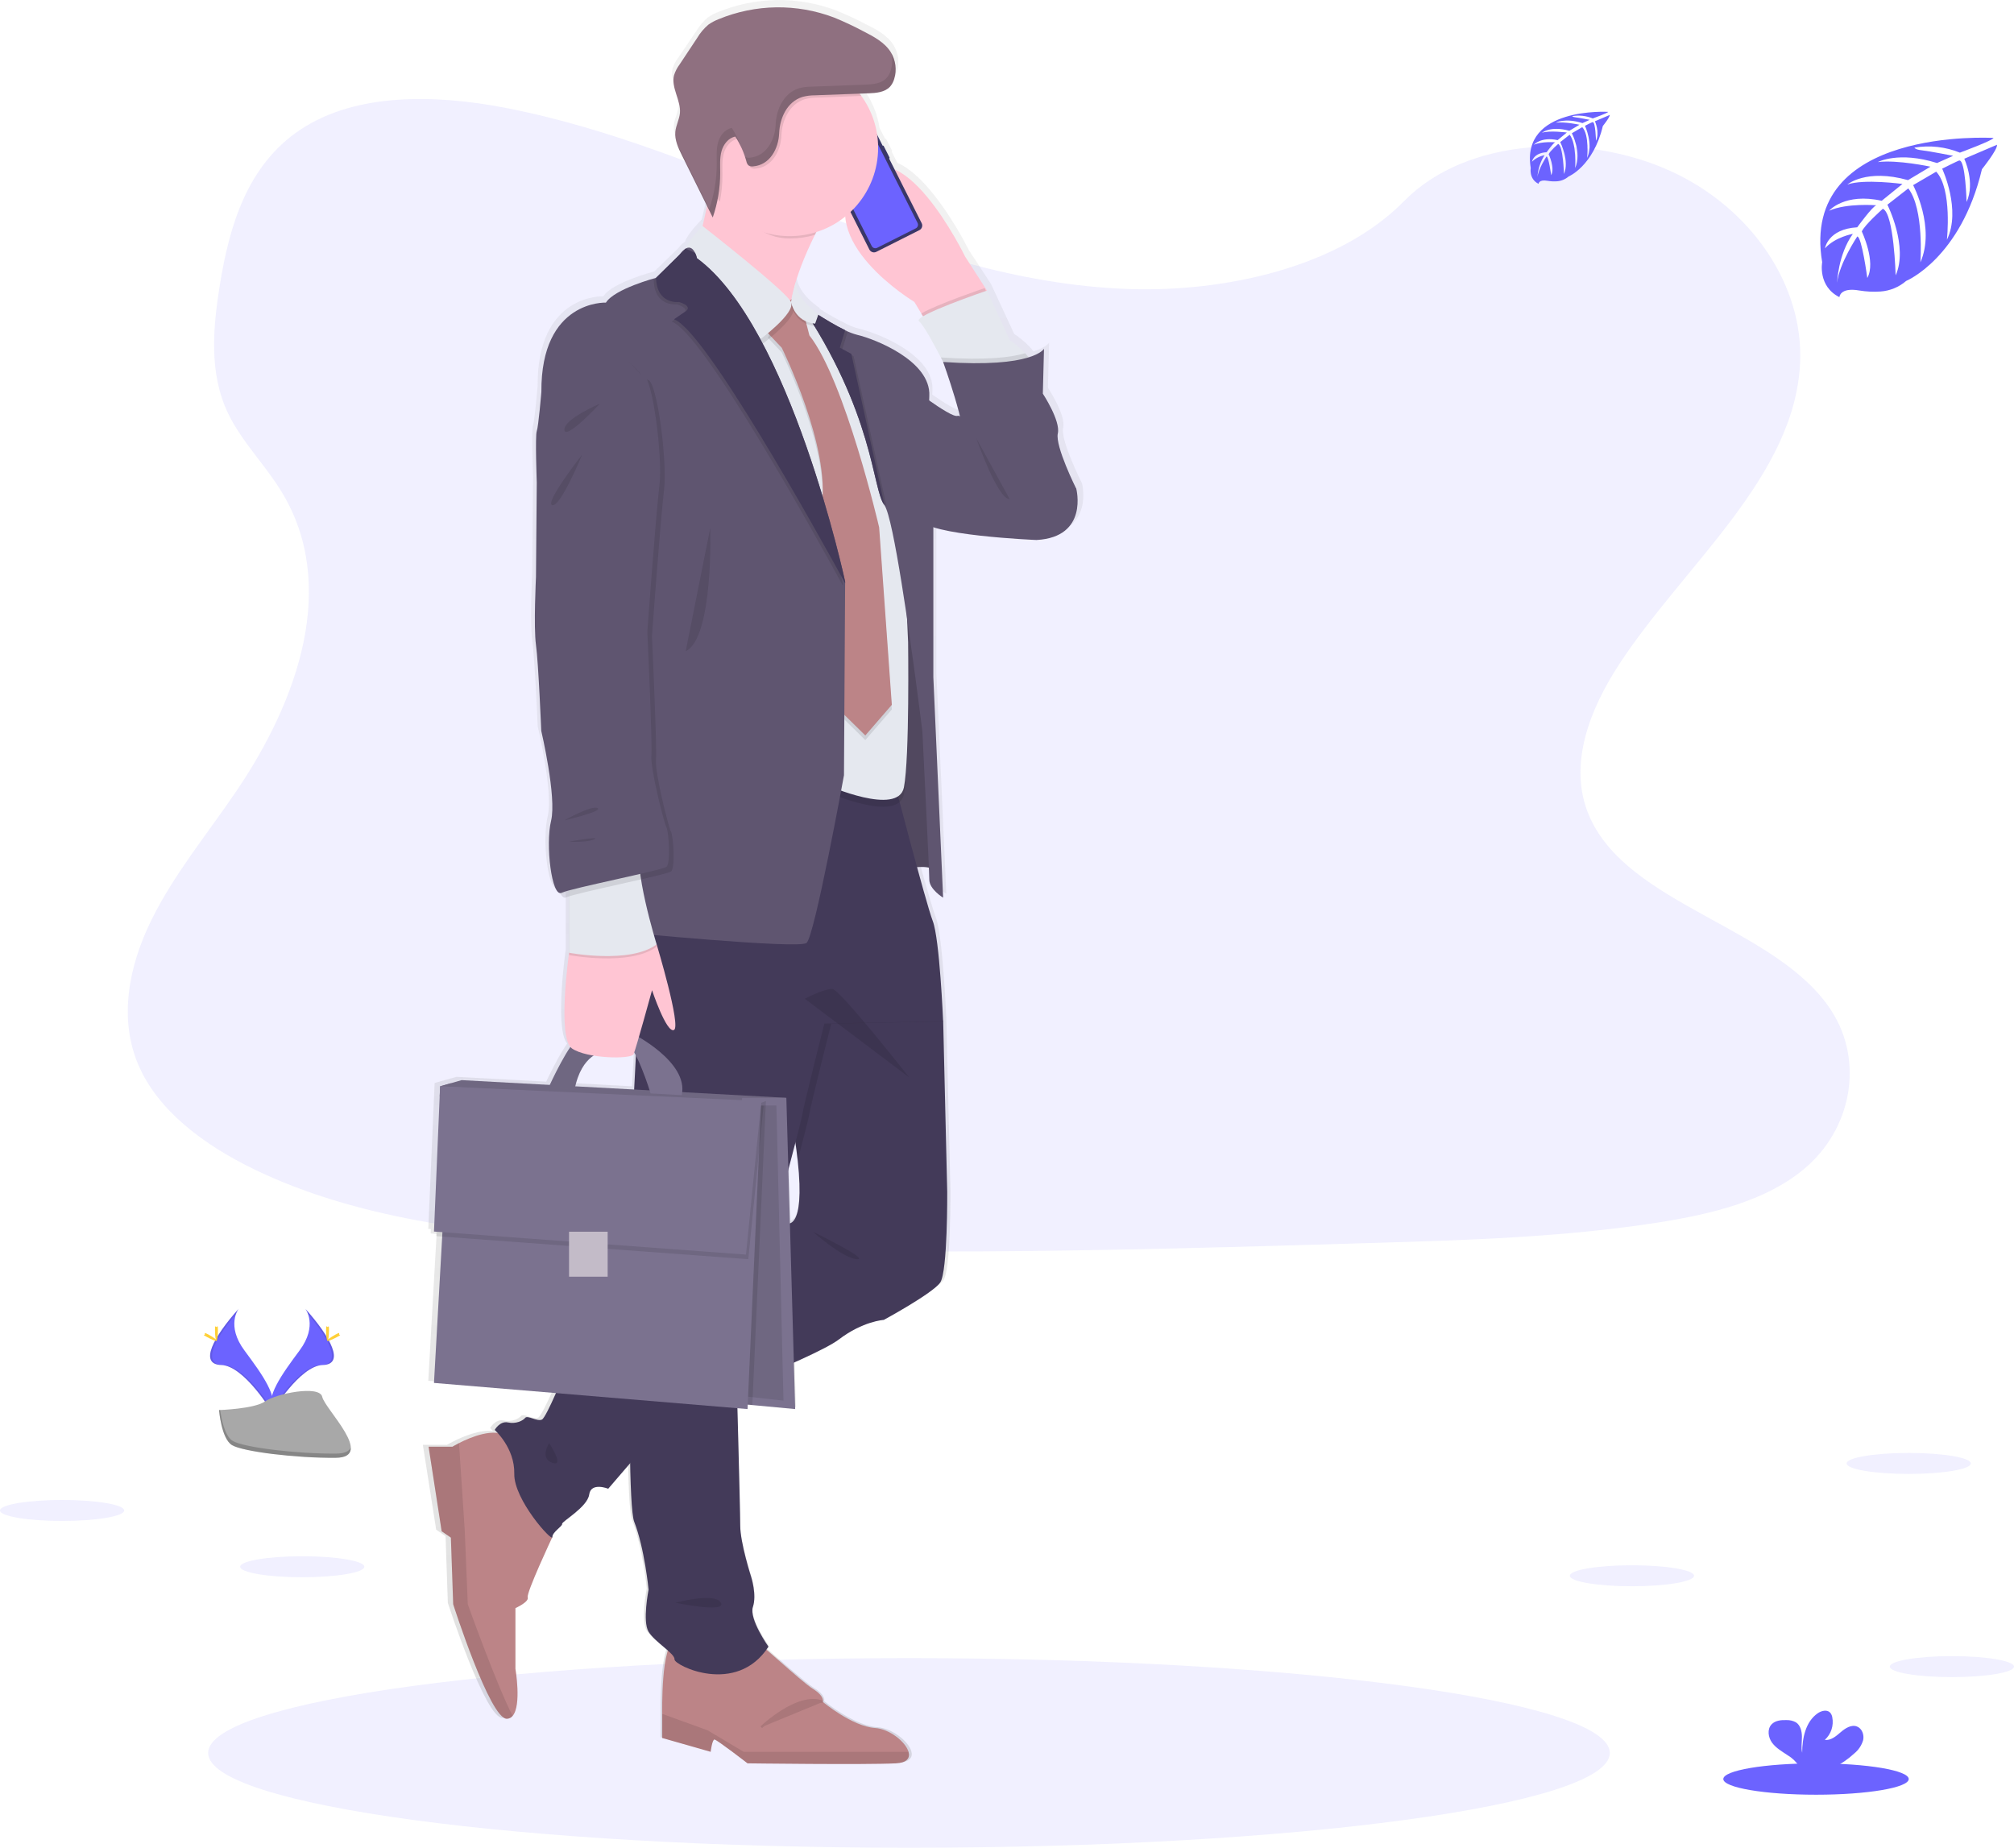
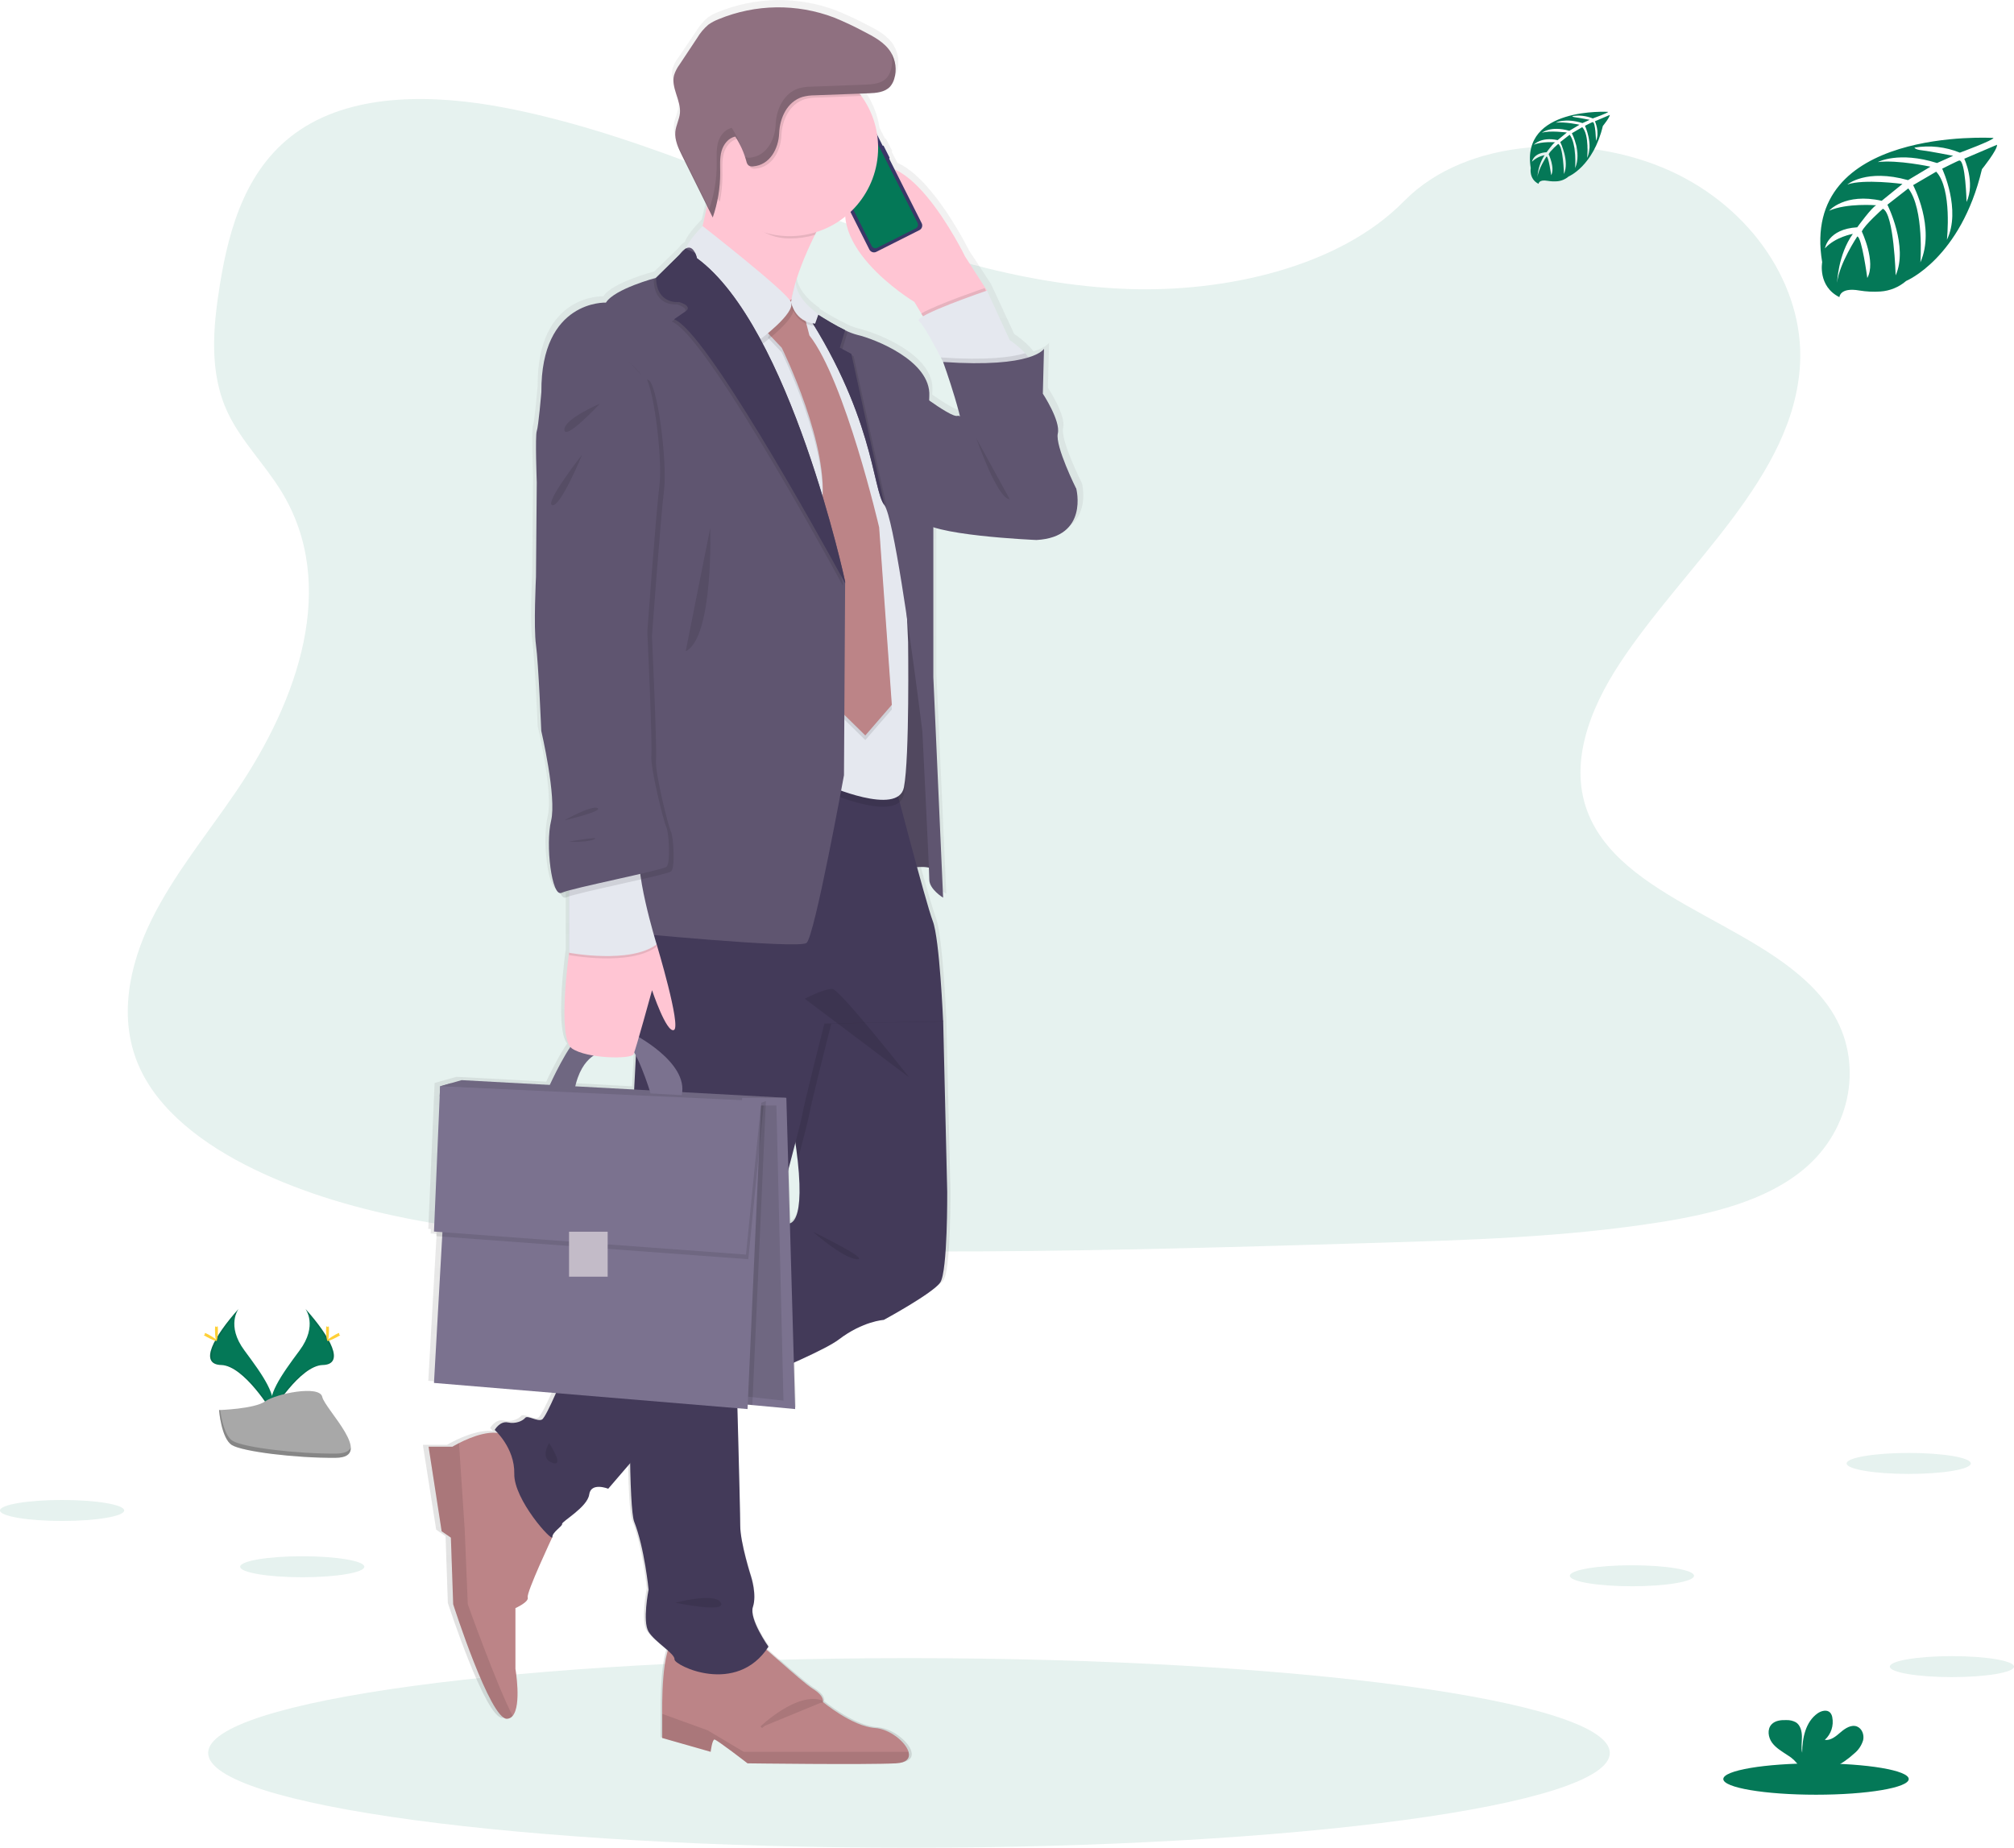
<svg xmlns="http://www.w3.org/2000/svg" id="6968ac48-3a8f-41ea-a7fd-90e9ec00ee17" data-name="Layer 1" width="873.53" height="801.44" viewBox="0 0 873.53 801.44">
  <defs>
    <linearGradient id="70ce31e8-5126-44c6-9ded-adf44b0dced1" x1="489.88" y1="814.11" x2="489.88" y2="49.28" gradientUnits="userSpaceOnUse">
      <stop offset="0" stop-color="gray" stop-opacity="0.25" />
      <stop offset="0.54" stop-color="gray" stop-opacity="0.12" />
      <stop offset="1" stop-color="gray" stop-opacity="0.1" />
    </linearGradient>
  </defs>
-   <path d="M652.59,174.63c-47.88-1.66-93.48-17.11-137-34S428.89,105,382.16,96c-30.06-5.76-64.43-6.58-88.65,9.53-23.3,15.51-30.84,42.28-34.88,67.12-3,18.69-4.84,38.36,3.51,55.85,5.79,12.15,16.08,22.36,23.19,34,24.76,40.48,7.26,90.4-19.57,129.93-12.58,18.54-27.18,36.23-36.89,56s-14.21,42.35-5.71,62.49c8.42,20,28.49,34.94,50.23,45.49,44.16,21.41,96.19,27.54,146.93,31,112.32,7.68,225.23,4.36,337.85,1,41.67-1.24,83.53-2.49,124.53-8.93,22.77-3.58,46.28-9.26,62.81-23,21-17.41,26.18-46.88,12.12-68.71-23.59-36.61-88.79-45.71-105.28-85-9.07-21.63.25-45.72,13.43-65.77,28.29-43,75.7-80.78,78.2-130,1.72-33.77-21.08-67.6-56.32-83.59-36.94-16.75-88.17-14.64-115.42,13.09C744.18,165.12,694.86,176.1,652.59,174.63Z" transform="translate(-163.24 -49.28)" fill="#6c63ff" opacity="0.1" />
-   <ellipse cx="394.25" cy="760.32" rx="303.97" ry="41.12" fill="#6c63ff" opacity="0.1" />
+   <path d="M652.59,174.63c-47.88-1.66-93.48-17.11-137-34S428.89,105,382.16,96c-30.06-5.76-64.43-6.58-88.65,9.53-23.3,15.51-30.84,42.28-34.88,67.12-3,18.69-4.84,38.36,3.51,55.85,5.79,12.15,16.08,22.36,23.19,34,24.76,40.48,7.26,90.4-19.57,129.93-12.58,18.54-27.18,36.23-36.89,56s-14.21,42.35-5.71,62.49c8.42,20,28.49,34.94,50.23,45.49,44.16,21.41,96.19,27.54,146.93,31,112.32,7.68,225.23,4.36,337.85,1,41.67-1.24,83.53-2.49,124.53-8.93,22.77-3.58,46.28-9.26,62.81-23,21-17.41,26.18-46.88,12.12-68.71-23.59-36.61-88.79-45.71-105.28-85-9.07-21.63.25-45.72,13.43-65.77,28.29-43,75.7-80.78,78.2-130,1.72-33.77-21.08-67.6-56.32-83.59-36.94-16.75-88.17-14.64-115.42,13.09C744.18,165.12,694.86,176.1,652.59,174.63Z" transform="translate(-163.24 -49.28)" fill="#047857" opacity="0.1" />
+   <ellipse cx="394.25" cy="760.32" rx="303.97" ry="41.12" fill="#047857" opacity="0.1" />
  <path d="M632.51,258.88s-9.41-18.57-8.14-24.09-6.62-17.31-6.62-17.31l.51-19.56s-1.09,2-6.77,3.75c-.48-.63-1-1.25-1.54-1.84a40.32,40.32,0,0,0-6.82-5.69l-10-21.58-9.67-14.81s-15.25-31-31-37.84l-2.48-4.85a.38.38,0,0,0,.15-.49l-2.52-4.93a.39.39,0,0,0-.49-.18l-2.41-4.72a37.91,37.91,0,0,0-7-16.89c-.25-.35-.52-.67-.78-1l3.92-.14c3.44-.13,7.28-.43,9.59-3a8.77,8.77,0,0,0,1.79-3.3,14,14,0,0,0,.58-2.93c0-.15,0-.3,0-.44q0-.51,0-1c0-.27,0-.53,0-.8s0-.43,0-.64-.11-.69-.17-1c0-.13,0-.26-.08-.39a11.66,11.66,0,0,0-.31-1.16,1.55,1.55,0,0,1-.07-.23c-.14-.4-.29-.8-.46-1.19a1.11,1.11,0,0,1-.07-.16c-.18-.39-.38-.77-.59-1.14l-.06-.12v0a4,4,0,0,0-.25-.45c-2.71-4.26-7.47-6.75-12-9a138.69,138.69,0,0,0-13-6,70,70,0,0,0-51,.72,20.19,20.19,0,0,0-4.54,2.42,23.46,23.46,0,0,0-4.95,5.82l-7.75,11.45A16.18,16.18,0,0,0,455,78.79c-1.45,5.44,3.1,10.89,2.59,16.5-.26,2.79-1.76,5.35-2.05,8.14-.37,3.6,1.3,7.07,2.93,10.32l11.09,22c-.59,2.89-1.24,5.85-1.95,8.71h0c-5.11,5.28-6.83,8.16-7.3,9.72l-.15.08h0a9,9,0,0,0-2.56,2.5L447.06,167s-18.32,4.76-22.13,10.79c0,0-28.75-1.26-28.5,38.89,0,0-1.27,15.06-2,17.07s0,22.33,0,22.33l-.34,41.16s-1.1,21.83,0,29.61,2.37,37.39,2.37,37.39,6.87,28.86,4.33,39.15c-2.44,9.85,0,31.39,4,31.48.76,1.57,1.63,2.34,2.58,1.9a11,11,0,0,1,1.27-.46V460.9s-4.95,34.45.6,41c-3.68,5.24-8,14.18-9.1,16.53l-38.9-2.09-4.95,1.39h0L351.75,519,349,582.27l1.1.08-.08,1.93,2.6.19L349,648.19l53.85,4.43c-2.37,5.31-5.12,11-6.19,11.55-2,1-6.36-2-7.38-.76s-4.07,2.76-7.63,2-5.85,3.26-5.85,3.26.52.46,1.3,1.31c-5.78-.7-13.09,2.4-17.06,4.4-1.78.9-2.89,1.57-2.89,1.57H346.65l5.77,36.81,4.07,2.78,1,29s16.28,50.19,23.74,49.86a3.37,3.37,0,0,0,2.51-1.26c4-4.62,1.23-20.49,1.23-20.49V746.23s6.1-2.68,5.42-4.69,9.84-24,10.78-26a.17.17,0,0,0,.08-.16c0-2.26,4.58-4.77,4.32-5.77s11.2-7.28,12-12.8,8.39-2.51,8.39-2.51l9.66-11.1c.29,13.53.84,23,1.79,25.4,4.58,11.55,6.36,29.62,6.36,29.62s-2.8,13.8,0,18.32c1.72,2.76,5.72,5.72,8.5,8.17-2.89,8.76-2.48,27.38-2.48,27.38v10.7l21.37,6s.67-5.35,1.69-5.35,14.59,10.37,14.59,10.37,52.24.67,65.46,0c5-.25,6.36-2.4,5.59-5-1.27-4.33-8.4-9.94-14.74-10.37-10.18-.67-23.07-11.37-23.07-11.37s1-2.35-4.41-5.69c-3.74-2.3-14.09-11.61-20.49-17.06.3-.41.61-.82.9-1.26,0,0-8.65-12-6.86-17.32s-.77-13-.77-13-4.83-14.81-4.83-22.34c0-4.77-.72-31.9-1.24-51.14l4.46.37.09-1.92,2,.18,18.91,1.74-.58-20.21c9.11-4,16.69-7.71,19.83-10.08,10.68-8,19.84-8.53,19.84-8.53s21.62-11.54,24.93-16.31,3-39.4,3-39.4l-1.78-74.22v-.06s-1.52-35.88-4.58-43.66c-1.12-2.88-3.89-12.48-6.92-23.44a18.11,18.11,0,0,1,5.22.22c.11,2.68.18,4.52.18,5.15,0,4.26,6.1,7.88,6.1,7.88l-4.32-96V275.66c13.32,4.24,45.53,5.56,45.53,5.56C638.1,280,632.51,258.88,632.51,258.88ZM506.87,176.4l-.07,0a66.59,66.59,0,0,1,1.85-7.45ZM419.45,505.67c7.89,1.3,17,.92,17.69-.61.07-.15.16-.42.28-.77.25.44.49.89.74,1.35l-.77,14.48v.33l-26-1.4C413.21,511.3,416.65,507.52,419.45,505.67Zm86.67,73.06-.67-23.45c1.16-4.32,2.2-8.24,3.09-11.6.4,2.79.74,5.36,1,7.73C512,573.66,508.37,578,506.12,578.73Zm74-351.58c-1.49.57-7.16-3-12.54-6.7,0-.68.05-1.35.08-2,.76-15.31-24.17-24.84-31.8-26.6a27.41,27.41,0,0,1-5.36-2,125,125,0,0,1-11.84-6.69l.1-.29s-9.84-6.23-10.05-14a132.92,132.92,0,0,1,8.46-20.53c.19-.39.4-.8.6-1.19a39.25,39.25,0,0,0,12.8-6.78c1.53,20,30.47,37.21,30.47,37.21l3.09,5,.73,1.18c-1.56.92-2.31,1.66-1.78,2.09,2.2,1.76,7.52,11.72,9.72,15.93a.06.06,0,0,0,0,0c.6,1.14,1,1.85,1,1.85s4.73,12.87,7.44,23.64A2,2,0,0,0,580.1,227.15Z" transform="translate(-163.24 -49.28)" fill="url(#70ce31e8-5126-44c6-9ded-adf44b0dced1)" />
  <path d="M591.3,175.28l-.34.45-1.16,1.55L567.55,193l-4.72-7.76-3-5S515.48,153.64,534.55,128s47.25,32.5,47.25,32.5Z" transform="translate(-163.24 -49.28)" fill="#ffc5d3" />
  <rect x="547.05" y="112.1" width="0.76" height="6.26" rx="0.38" ry="0.38" transform="translate(-156.55 209.3) rotate(-26.73)" fill="#3a3768" />
  <rect x="521.39" y="119.37" width="0.43" height="2.06" rx="0.21" ry="0.21" transform="translate(-161.64 198.23) rotate(-26.73)" fill="#3a3768" />
  <rect x="523.41" y="122.65" width="0.48" height="3.59" rx="0.24" ry="0.24" transform="translate(-163.24 199.58) rotate(-26.73)" fill="#3a3768" />
  <rect x="525.6" y="126.97" width="0.46" height="3.62" rx="0.23" ry="0.23" transform="translate(-164.96 201.03) rotate(-26.73)" fill="#3a3768" />
  <rect x="528.35" y="104.91" width="25.4" height="51.62" rx="2.24" ry="2.24" transform="translate(-164.21 208.08) rotate(-26.73)" fill="#3a3768" />
-   <path d="M536.4,105.67a.9.9,0,0,0-.4,1.22l.08.17a.91.91,0,0,1-.4,1.23l-9.62,4.84a.9.9,0,0,1-1.22-.4l-.09-.17a.91.91,0,0,0-1.22-.41l-1.87.95a1.72,1.72,0,0,0-.77,2.33L541.33,156a1.75,1.75,0,0,0,2.34.77l16.78-8.45a1.75,1.75,0,0,0,.77-2.34l-20.45-40.59a1.74,1.74,0,0,0-2.34-.77Z" transform="translate(-163.24 -49.28)" fill="#6c63ff" />
+   <path d="M536.4,105.67a.9.9,0,0,0-.4,1.22l.08.17a.91.91,0,0,1-.4,1.23l-9.62,4.84a.9.9,0,0,1-1.22-.4l-.09-.17a.91.91,0,0,0-1.22-.41l-1.87.95a1.72,1.72,0,0,0-.77,2.33L541.33,156a1.75,1.75,0,0,0,2.34.77l16.78-8.45a1.75,1.75,0,0,0,.77-2.34l-20.45-40.59a1.74,1.74,0,0,0-2.34-.77Z" transform="translate(-163.24 -49.28)" fill="#047857" />
  <rect x="527.92" y="109.31" width="3.55" height="0.72" rx="0.36" ry="0.36" transform="translate(-155.95 200.72) rotate(-26.73)" fill="#e6e8ec" />
  <circle cx="368.88" cy="59.17" r="0.41" fill="#e6e8ec" />
  <path d="M550.8,261.28,544.55,429s21-7,24.25-1.75-3.5-84-3.5-84Z" transform="translate(-163.24 -49.28)" fill="#5f5570" />
  <path d="M550.8,261.28,544.55,429s21-7,24.25-1.75-3.5-84-3.5-84Z" transform="translate(-163.24 -49.28)" opacity="0.15" />
  <path d="M551.8,814.11c-13,.67-64.33,0-64.33,0s-13.34-10.33-14.34-10.33-1.66,5.33-1.66,5.33l-21-6V792.45s-.67-30.35,5.66-31.67,34.34,0,34.34,0c1-.33,20,17.67,25.33,21s4.33,5.67,4.33,5.67,12.67,10.66,22.67,11.33c6.23.42,13.24,6,14.49,10.33C558.05,811.72,556.7,813.86,551.8,814.11Z" transform="translate(-163.24 -49.28)" fill="#bc8487" />
  <path d="M551.8,814.11c-13,.67-64.33,0-64.33,0s-13.34-10.33-14.34-10.33-1.66,5.33-1.66,5.33l-21-6V792.66l19.66,7.12,15.67,9.33h71.49C558.05,811.72,556.7,813.86,551.8,814.11Z" transform="translate(-163.24 -49.28)" opacity="0.1" />
  <path d="M493.43,798.45s16-15.33,26.7-11" transform="translate(-163.24 -49.28)" stroke="#000" stroke-miterlimit="10" opacity="0.1" />
  <path d="M392.13,742.11c.67,2-5.33,4.67-5.33,4.67v26.33s2.72,15.81-1.21,20.42a3.29,3.29,0,0,1-2.46,1.25c-7.33.33-23.33-49.67-23.33-49.67l-1-28.89-4-2.77-5.67-36.67h10.34s1.09-.67,2.84-1.57c5-2.55,15.47-7,21.16-2.76L402.8,716S391.47,740.11,392.13,742.11Z" transform="translate(-163.24 -49.28)" fill="#bc8487" />
  <path d="M385.59,793.53a3.29,3.29,0,0,1-2.46,1.25c-7.33.33-23.33-49.67-23.33-49.67l-1-28.89-4-2.77-5.67-36.67h10.34s1.09-.67,2.84-1.57l2.49,37.57,1.33,32.33S378.69,780.31,385.59,793.53Z" transform="translate(-163.24 -49.28)" opacity="0.1" />
  <path d="M571.05,605.53c-3.25,4.75-24.5,16.25-24.5,16.25s-9,.5-19.5,8.5c-5.43,4.14-24.3,12.35-41.25,19.32-15.83,6.51-30,11.93-30,11.93l-16.32,19L427.05,695s-7.5-3-8.25,2.5-12,11.75-11.75,12.75-4.25,3.5-4.25,5.75-16.75-16.25-16.5-27.5-8.5-19-8.5-19,2.25-4,5.75-3.25,6.5-.75,7.5-2,5.25,1.75,7.25.75,10-20.75,10-20.75l31.17-20.91,62-41.56,2.86-1.92s8.25,3.78,4.9-27.19c-.65-6-1.74-13.29-3.4-22.17-10.25-54.75,26.5-61,26.5-61l32.25,10.75,7.75,12v.06l1.75,73.94S574.3,600.78,571.05,605.53Z" transform="translate(-163.24 -49.28)" fill="#433a59" />
  <path d="M485.55,640.53s.1,3.55.25,9.07c-15.83,6.51-30,11.93-30,11.93l-16.32,19c-.27-15.75-.21-36.21,0-57.18l62-41.56C493.81,610.22,485.55,640.53,485.55,640.53Z" transform="translate(-163.24 -49.28)" opacity="0.1" />
  <path d="M572.3,492.28v.06l-48.5.94s-8.5,33.25-9.75,40.25c-.31,1.72-2.19,9.07-4.85,19.17-.65-6-1.74-13.29-3.4-22.17-10.25-54.75,26.5-61,26.5-61l32.25,10.75Z" transform="translate(-163.24 -49.28)" opacity="0.1" />
  <path d="M444.55,401.53l-6.25,120s-4.5,176.25,0,187.75,6.25,29.5,6.25,29.5-2.75,13.75,0,18.25,11.5,9.5,11.25,12,26.75,16,40.75-5.5c0,0-8.5-12-6.75-17.25s-.75-13-.75-13S484.3,718.53,484.3,711s-1.75-70.5-1.75-70.5,27.25-100,28.5-107,9.75-40.25,9.75-40.25l51.5-1s-1.5-35.75-4.5-43.5-17.75-64.5-17.75-64.5Z" transform="translate(-163.24 -49.28)" fill="#433a59" />
  <polygon points="195.36 469.89 190.89 471.17 190.71 475.59 324.73 477.32 324.73 475.58 195.36 469.89" fill="#7b728f" />
  <path d="M516.68,151.15c-19.5,39.55-7.39,47.82-5.46,48.84-4.13-1.92-57.81-27.14-50.75-33.54,4.59-4.17,8.52-22.31,10.83-35.31,1.37-7.76,2.17-13.69,2.17-13.69l56.33,10.33C524.34,136.58,520,144.33,516.68,151.15Z" transform="translate(-163.24 -49.28)" fill="#ffc5d3" />
  <path d="M591,175.73l-1.16,1.55L567.55,193l-4.72-7.76c6.87-4,27.47-11,27.47-11Z" transform="translate(-163.24 -49.28)" opacity="0.1" />
  <path d="M611.55,211.78c-2,7-35.75,0-35.75,0l-3.5-5.5s-.35-.7-.94-1.84a.06.06,0,0,1,0,0c-2.16-4.19-7.39-14.11-9.55-15.87-2.75-2.25,29.5-13.25,29.5-13.25l9.88,21.5a39.82,39.82,0,0,1,6.7,5.67C610.39,205.2,612.46,208.59,611.55,211.78Z" transform="translate(-163.24 -49.28)" fill="#e5e8ef" />
  <path d="M555.55,215s20,15.78,23,14.64,51.5,31.61,51.5,31.61,5.5,21-17.25,22.25c0,0-48.25-2-50.25-9S555.55,215,555.55,215Z" transform="translate(-163.24 -49.28)" fill="#5f5570" />
  <path d="M501.05,183.28l-21.75,22.5,30.5,194,12-7s31,13.75,33.5,1,1.81-63,1.81-63L553.05,240s-14.25-31.75-14.25-32.75-20.55-16.5-20.55-16.5l-9.7-7.5Z" transform="translate(-163.24 -49.28)" opacity="0.1" />
  <path d="M501.05,180.28l-21.75,22.5,30.5,194,12-7s31,13.75,33.5,1,1.81-63,1.81-63L553.05,237s-14.25-31.75-14.25-32.75-20.55-16.5-20.55-16.5l-9.7-7.5Z" transform="translate(-163.24 -49.28)" fill="#e5e8ef" />
  <path d="M502.3,183.53l-6,12.25,6,6.33s21.5,43.42,17.25,69.17l4.5,84.75,14.5,14.25L550.05,357l-5.5-77s-14.75-63.5-30.25-83.25l-4.5-17.5Z" transform="translate(-163.24 -49.28)" opacity="0.1" />
  <path d="M502.3,181.53l-6,12.25,6,6.33s21.5,43.42,17.25,69.17l4.5,84.75,14.5,14.25L550.05,355l-5.5-77s-14.75-63.5-30.25-83.25l-4.5-17.5Z" transform="translate(-163.24 -49.28)" fill="#bc8487" />
  <path d="M529.8,127.78c-5.46,8.8-9.76,16.55-13.12,23.37a38.45,38.45,0,0,1-10.9,1.57c-12.36,0-19.48-8.55-26.48-17.63-1.6-2.06-6.86-1.58-8-4,1.37-7.76,2.17-13.69,2.17-13.69Z" transform="translate(-163.24 -49.28)" opacity="0.1" />
  <path d="M544.11,113.38a38.33,38.33,0,1,1-7.29-22.49A38.33,38.33,0,0,1,544.11,113.38Z" transform="translate(-163.24 -49.28)" fill="#ffc5d3" />
  <path d="M493.55,198.78l-31.5-38s-2.91-1.17,6.92-11.46c0,0,36.1,28.14,38.34,32.92S493.55,198.78,493.55,198.78Z" transform="translate(-163.24 -49.28)" opacity="0.1" />
  <path d="M492.55,196.78l-31.5-38s-2.91-1.17,6.92-11.46c0,0,36.1,28.14,38.34,32.92S492.55,196.78,492.55,196.78Z" transform="translate(-163.24 -49.28)" fill="#e5e8ef" />
  <path d="M572.3,438.63s-6-3.6-6-7.85-3-64.25-3-64.25-4.4-35.81-9-64.27v0c-2.7-16.77-5.47-31-7.43-33.82l-.08-.12c-5.25-6.75-4.25-39.75-37-88,.44.3,11.73,8.22,20,12.2a27.42,27.42,0,0,0,5.27,2c7.5,1.75,32,11.25,31.25,26.5s1.75,50.25,1.75,50.25V343Z" transform="translate(-163.24 -49.28)" fill="#5f5570" />
  <path d="M611.55,211.78c-2,7-35.75,0-35.75,0l-3.5-5.5s-.35-.7-.94-1.84a.06.06,0,0,1,0,0,.67.67,0,0,1-.05-.12c19.61,1.37,30.54-.06,36.58-1.83C610.39,205.2,612.46,208.59,611.55,211.78Z" transform="translate(-163.24 -49.28)" opacity="0.1" />
  <path d="M572.3,206.28s10.5,29,9,36.25,24.25,35.75,24.25,35.75l24.5-17s-9.25-18.5-8-24-6.5-17.25-6.5-17.25l.5-19.48S611.55,209,572.3,206.28Z" transform="translate(-163.24 -49.28)" fill="#5f5570" />
  <path d="M536.82,90.89l-19,.72a21.16,21.16,0,0,0-5.5.69c-6.79,2.09-9.92,9.31-10.17,15.8s-4,13.76-11.27,14.33a2.81,2.81,0,0,1-2.07-.46,3.42,3.42,0,0,1-.88-1.77,38.7,38.7,0,0,0-4.78-10.68c-3,.54-5.22,3.39-6,6.37s-.57,6.12-.56,9.21a59.61,59.61,0,0,1-1.13,11.69,38.33,38.33,0,1,1,61.39-45.9Z" transform="translate(-163.24 -49.28)" opacity="0.1" />
  <path d="M511.33,91.3a21.16,21.16,0,0,1,5.5-.69l23.07-.86c3.38-.13,7.15-.43,9.42-2.94a8.81,8.81,0,0,0,1.76-3.29,14.2,14.2,0,0,0-1.49-11.63c-2.67-4.25-7.35-6.72-11.81-9a137.23,137.23,0,0,0-12.77-6,68,68,0,0,0-50.1.72A20.22,20.22,0,0,0,470.45,60a23.05,23.05,0,0,0-4.86,5.8L458,77.24a15.75,15.75,0,0,0-2.39,4.62c-1.43,5.43,3,10.86,2.54,16.45-.26,2.78-1.73,5.33-2,8.11-.36,3.59,1.28,7,2.89,10.27l13.34,26.91a59.62,59.62,0,0,0,3.23-19.5c0-3.09-.26-6.23.56-9.21s3-5.83,6-6.37a38.57,38.57,0,0,1,4.79,10.68,3.38,3.38,0,0,0,.88,1.77,2.8,2.8,0,0,0,2.07.46c7.31-.57,11-7.77,11.27-14.33S504.54,93.39,511.33,91.3Z" transform="translate(-163.24 -49.28)" fill="#8f7080" />
  <polygon points="190.89 471.17 200.23 468.5 341.06 476.17 325.56 478.17 190.89 471.17" fill="#7b728f" />
  <polygon points="190.89 471.17 200.23 468.5 341.06 476.17 325.56 478.17 190.89 471.17" opacity="0.1" />
  <polygon points="344.89 611.17 326.31 609.44 319.79 608.84 319.79 505.5 321.51 481.51 321.89 476.17 341.06 476.17 344.89 611.17" fill="#7b728f" />
  <polygon points="339.81 607.5 324.99 605.86 319.79 605.29 319.79 507.31 321.16 484.57 321.46 479.5 336.75 479.5 339.81 607.5" opacity="0.1" />
  <path d="M401.42,520.45s9.25-20.29,13.13-20.92,11,0,11,0l-.63,5.88s-9.5.75-12.5,16.62Z" transform="translate(-163.24 -49.28)" fill="#7b728f" />
  <path d="M401.42,520.45s9.25-20.29,13.13-20.92,11,0,11,0l-.63,5.88s-9.5.75-12.5,16.62Z" transform="translate(-163.24 -49.28)" opacity="0.1" />
  <path d="M437.3,497.41s24.87,12.37,21.62,26.87l-13.5-.75s-6.5-21.62-11.62-22.75S437.3,497.41,437.3,497.41Z" transform="translate(-163.24 -49.28)" fill="#7b728f" />
  <path d="M529.8,301.53v.73l-.5,83.27s-12.75,70-16.25,72.75-80.25-4.75-80.25-4.75L398.05,219.28c-.25-40,28-38.75,28-38.75,3.75-6,21.75-10.75,21.75-10.75l10-9.75.32-.45a8.89,8.89,0,0,1,2.52-2.49h0c2.06-1.19,3.37.38,4.12,1.93a11.63,11.63,0,0,1,.78,2.27C506.05,191,529.8,301.53,529.8,301.53Z" transform="translate(-163.24 -49.28)" fill="#5f5570" />
  <path d="M528.8,302.53v.73c-12.57-23-61-110.14-74.25-114.48l5.1-3.5s3.4-2-2.85-4c0,0-9.75,1.25-10-10.5l10.32-10.2,2.52-2.49h0l4.12,1.93a11.63,11.63,0,0,1,.78,2.27C505.05,192,528.8,302.53,528.8,302.53Z" transform="translate(-163.24 -49.28)" opacity="0.1" />
  <path d="M529.8,301.53v.73c-12.57-23-61-110.14-74.25-114.48l5.1-3.5s3.4-2-2.85-4c0,0-9.75,1.25-10-10.5l10.32-10.2,2.52-2.49h0l4.12,1.93a11.63,11.63,0,0,1,.78,2.27C506.05,191,529.8,301.53,529.8,301.53Z" transform="translate(-163.24 -49.28)" fill="#433a59" />
  <path d="M547.88,269.4l-.08-.12c-5.25-6.75-4.25-39.75-37-88,.44.3,11.73,8.22,20,12.2l-2.31,7.62,5,2.67Z" transform="translate(-163.24 -49.28)" opacity="0.1" />
  <path d="M546.88,268.4l-.08-.12c-5.25-6.75-4.25-39.75-37-88,.44.3,11.73,8.22,20,12.2l-2.31,7.62,5,2.67Z" transform="translate(-163.24 -49.28)" fill="#433a59" />
  <path d="M508.36,172.58l-2.05,8.66s1.5,8.67,10.49,9.42l1.45-4.13S508.55,180.31,508.36,172.58Z" transform="translate(-163.24 -49.28)" opacity="0.1" />
  <path d="M508.36,171.58l-2.05,8.66s1.5,8.67,10.49,9.42l1.45-4.13S508.55,179.31,508.36,171.58Z" transform="translate(-163.24 -49.28)" fill="#e5e8ef" />
  <polygon points="332.19 477.57 326.31 609.44 319.79 608.84 319.79 505.5 321.51 481.51 332.19 477.57" opacity="0.1" />
  <polygon points="192.23 528.5 188.23 599.83 324.23 611.17 330.19 477.57 192.23 528.5" fill="#7b728f" />
  <polygon points="189.23 536.17 191.89 473.17 331.19 479.57 324.56 546.17 189.23 536.17" opacity="0.1" />
  <polygon points="188.23 534.17 190.89 471.17 330.19 477.57 323.56 544.17 188.23 534.17" fill="#7b728f" />
  <rect x="246.81" y="534.25" width="16.75" height="19.5" fill="#c3bbc8" />
  <path d="M412.55,455.78l-2.5,6.75s-5.25,37,1.25,41.5,25.75,4.75,26.75,2.5,8-27.75,8-27.75,6.25,18.75,9.5,17.25-7.5-37.14-7.5-37.14Z" transform="translate(-163.24 -49.28)" fill="#ffc5d3" />
  <path d="M410.05,427.78v35.75s26.5,5,38-3.64c0,0-10.75-34.61-6.75-43.36S410.05,427.78,410.05,427.78Z" transform="translate(-163.24 -49.28)" opacity="0.1" />
  <path d="M410.05,426.78v35.75s26.5,5,38-3.64c0,0-10.75-34.61-6.75-43.36S410.05,426.78,410.05,426.78Z" transform="translate(-163.24 -49.28)" fill="#e5e8ef" />
  <path d="M407.05,217.53l-7,3.75s-1.25,15-2,17,0,22.25,0,22.25l-.34,41s-1.08,21.75,0,29.5S400,368.28,400,368.28s6.76,28.75,4.26,39,.25,33.25,4.5,31.25,43.5-9.75,45.5-11.25,1-15.5,0-17.25-7-25.5-6.5-31-1.75-53.75-1.75-53.75,3.75-51.5,5.25-63.5-3-47.25-7-47.75S428.55,186.28,407.05,217.53Z" transform="translate(-163.24 -49.28)" opacity="0.1" />
  <path d="M405.05,215.53l-7,3.75s-1.25,15-2,17,0,22.25,0,22.25l-.34,41s-1.08,21.75,0,29.5S398,366.28,398,366.28s6.76,28.75,4.26,39,.25,33.25,4.5,31.25,43.5-9.75,45.5-11.25,1-15.5,0-17.25-7-25.5-6.5-31-1.75-53.75-1.75-53.75,3.75-51.5,5.25-63.5-3-47.25-7-47.75S426.55,184.28,405.05,215.53Z" transform="translate(-163.24 -49.28)" fill="#5f5570" />
  <g opacity="0.1">
    <path d="M480.66,104.77c-3,.54-5.22,3.39-6,6.37s-.57,6.12-.56,9.21a59.61,59.61,0,0,1-3.22,19.5l-13.35-26.91c-.26-.53-.53-1.08-.79-1.63a36.37,36.37,0,0,0,2.29,5.38l13.35,26.91a59.61,59.61,0,0,0,3.22-19.5c0-3.09-.25-6.23.56-9.21s3-5.83,6-6.37a40.13,40.13,0,0,1,2.59,4.73A39,39,0,0,0,480.66,104.77Z" transform="translate(-163.24 -49.28)" />
    <path d="M549.83,72.32a14.16,14.16,0,0,1-.24,7.45,8.83,8.83,0,0,1-1.77,3.29c-2.27,2.51-6,2.81-9.42,2.94l-23.06.86a21.23,21.23,0,0,0-5.51.69c-6.78,2.09-9.92,9.31-10.17,15.8s-4,13.76-11.27,14.33a2.81,2.81,0,0,1-2.07-.46h0c.23.65.45,1.31.64,2a3.3,3.3,0,0,0,.87,1.77,2.81,2.81,0,0,0,2.07.46c7.32-.57,11-7.77,11.27-14.33s3.39-13.71,10.17-15.8a21.23,21.23,0,0,1,5.51-.69l23.06-.86c3.38-.13,7.15-.43,9.42-2.94a8.83,8.83,0,0,0,1.77-3.29A14.2,14.2,0,0,0,549.83,72.32Z" transform="translate(-163.24 -49.28)" />
  </g>
  <path d="M512.28,482.47s8.66-4.5,12-4.25,33.33,38.39,33.33,38.39Z" transform="translate(-163.24 -49.28)" opacity="0.1" />
  <path d="M423.45,224.35s-15.83,6.76-15.41,11.43S423.45,224.35,423.45,224.35Z" transform="translate(-163.24 -49.28)" opacity="0.1" />
  <path d="M415.74,246.45s-16.61,21.24-12.94,21.95S415.74,246.45,415.74,246.45Z" transform="translate(-163.24 -49.28)" opacity="0.1" />
  <path d="M471.3,278.28s1.52,47.5-10.66,53.5Z" transform="translate(-163.24 -49.28)" opacity="0.1" />
  <path d="M408,405.11s11.72-6.66,14.41-5.33S408,405.11,408,405.11Z" transform="translate(-163.24 -49.28)" opacity="0.1" />
  <path d="M410.05,414.32s7.4.53,10.91-1S410.05,414.32,410.05,414.32Z" transform="translate(-163.24 -49.28)" opacity="0.1" />
  <path d="M586.7,239.41s9.18,26.37,14.47,26.37" transform="translate(-163.24 -49.28)" opacity="0.1" />
  <path d="M456.16,744.45s17.22-4.67,19.76,0S456.16,744.45,456.16,744.45Z" transform="translate(-163.24 -49.28)" opacity="0.1" />
  <path d="M401.42,675.21s-4.29,6.57,1.38,8.57S401.42,675.21,401.42,675.21Z" transform="translate(-163.24 -49.28)" opacity="0.1" />
  <path d="M515.8,583.53s13,11.58,19.14,11.92S515.8,583.53,515.8,583.53Z" transform="translate(-163.24 -49.28)" opacity="0.1" />
-   <path d="M1027.84,109.11S943.65,104,953.57,163c0,0-2,10.43,7.48,15.17,0,0,.15-4.38,8.64-2.89a39.41,39.41,0,0,0,9.14.44A19.08,19.08,0,0,0,990,171.13h0s23.67-9.77,32.87-48.46c0,0,6.81-8.44,6.54-10.61l-14.21,6.07s4.86,10.25,1,18.77c0,0-.46-18.4-3.19-18-.56.09-7.39,3.55-7.39,3.55s8.36,17.86,2.05,30.83c0,0,2.4-22-4.65-29.54l-10,5.84s9.77,18.44,3.15,33.49c0,0,1.7-23.08-5.25-32.07l-9.06,7.07s9.17,18.18,3.58,30.66c0,0-.73-26.87-5.55-28.9,0,0-7.92,7-9.13,9.86,0,0,6.28,13.2,2.38,20.16,0,0-2.39-17.9-4.35-18,0,0-7.9,11.86-8.72,20,0,0,.34-12.1,6.81-21.13,0,0-7.64,1.31-12.1,6.27,0,0,1.23-8.39,14-9.12,0,0,6.52-9,8.27-9.55,0,0-12.75-1.06-20.48,2.36,0,0,6.81-7.91,22.82-4.31l9-7.3s-16.79-2.3-23.9.24c0,0,8.19-7,26.31-1.9l9.74-5.83s-14.31-3.08-22.83-2c0,0,9-4.85,25.68.41l7-3.13s-10.48-2.06-13.55-2.38-3.24-1.18-3.24-1.18a36.39,36.39,0,0,1,19.7,2.19S1028.1,110,1027.84,109.11Z" transform="translate(-163.24 -49.28)" fill="#6c63ff" />
-   <path d="M860.73,97.8s-38-2.29-33.56,24.37c0,0-.89,4.71,3.38,6.85,0,0,.07-2,3.9-1.31a17.05,17.05,0,0,0,4.14.2,8.62,8.62,0,0,0,5-2.08h0s10.69-4.42,14.85-21.9c0,0,3.08-3.81,3-4.79L855,101.88s2.19,4.63.47,8.48c0,0-.21-8.31-1.45-8.12-.25,0-3.33,1.61-3.33,1.61s3.77,8.07.92,13.93c0,0,1.09-9.94-2.1-13.35L845,107.07s4.41,8.33,1.42,15.13c0,0,.77-10.43-2.37-14.49l-4.09,3.2s4.14,8.21,1.61,13.85c0,0-.33-12.14-2.5-13.06,0,0-3.58,3.16-4.13,4.46,0,0,2.84,6,1.08,9.11,0,0-1.08-8.09-2-8.13,0,0-3.57,5.36-3.94,9a19.4,19.4,0,0,1,3.08-9.54,10.72,10.72,0,0,0-5.47,2.83s.56-3.79,6.35-4.12c0,0,2.95-4.07,3.74-4.31,0,0-5.76-.49-9.26,1.06,0,0,3.08-3.57,10.31-2l4-3.3s-7.59-1-10.8.11c0,0,3.7-3.16,11.88-.86l4.41-2.63s-6.47-1.39-10.32-.89c0,0,4.06-2.19,11.61.18l3.14-1.41s-4.73-.93-6.12-1.08-1.46-.53-1.46-.53a16.51,16.51,0,0,1,8.9,1S860.85,98.22,860.73,97.8Z" transform="translate(-163.24 -49.28)" fill="#6c63ff" />
-   <ellipse cx="846.6" cy="722.88" rx="26.93" ry="4.55" fill="#6c63ff" opacity="0.1" />
-   <ellipse cx="26.93" cy="655.15" rx="26.93" ry="4.55" fill="#6c63ff" opacity="0.1" />
-   <ellipse cx="827.86" cy="634.75" rx="26.93" ry="4.55" fill="#6c63ff" opacity="0.1" />
-   <ellipse cx="131.09" cy="679.56" rx="26.93" ry="4.55" fill="#6c63ff" opacity="0.1" />
-   <ellipse cx="707.82" cy="683.47" rx="26.93" ry="4.55" fill="#6c63ff" opacity="0.1" />
-   <ellipse cx="787.66" cy="771.64" rx="40.21" ry="6.8" fill="#6c63ff" />
-   <path d="M967.52,809.8a11.68,11.68,0,0,0,3.83-5.78c.5-2.3-.48-5-2.68-5.89-2.46-.94-5.09.76-7.08,2.48s-4.28,3.69-6.89,3.33a10.5,10.5,0,0,0,3.25-9.82,4.13,4.13,0,0,0-.91-2c-1.36-1.46-3.84-.83-5.47.32-5.2,3.66-6.65,10.72-6.68,17.08-.52-2.3-.08-4.69-.1-7s-.65-5-2.64-6.22a8,8,0,0,0-4-.95c-2.34-.08-4.94.15-6.53,1.86-2,2.12-1.47,5.69.25,8s4.35,3.8,6.77,5.42a14.89,14.89,0,0,1,4.83,4.61,3.83,3.83,0,0,1,.36.82h14.66A40.9,40.9,0,0,0,967.52,809.8Z" transform="translate(-163.24 -49.28)" fill="#6c63ff" />
-   <path d="M295.72,617s5.5,7.18-2.53,18-14.65,20-12,26.76c0,0,12.12-20.14,22-20.42S306.57,629.14,295.72,617Z" transform="translate(-163.24 -49.28)" fill="#6c63ff" />
+   <path d="M1027.84,109.11S943.65,104,953.57,163c0,0-2,10.43,7.48,15.17,0,0,.15-4.38,8.64-2.89a39.41,39.41,0,0,0,9.14.44A19.08,19.08,0,0,0,990,171.13h0s23.67-9.77,32.87-48.46c0,0,6.81-8.44,6.54-10.61l-14.21,6.07s4.86,10.25,1,18.77c0,0-.46-18.4-3.19-18-.56.09-7.39,3.55-7.39,3.55s8.36,17.86,2.05,30.83c0,0,2.4-22-4.65-29.54l-10,5.84s9.77,18.44,3.15,33.49c0,0,1.7-23.08-5.25-32.07l-9.06,7.07s9.17,18.18,3.58,30.66c0,0-.73-26.87-5.55-28.9,0,0-7.92,7-9.13,9.86,0,0,6.28,13.2,2.38,20.16,0,0-2.39-17.9-4.35-18,0,0-7.9,11.86-8.72,20,0,0,.34-12.1,6.81-21.13,0,0-7.64,1.31-12.1,6.27,0,0,1.23-8.39,14-9.12,0,0,6.52-9,8.27-9.55,0,0-12.75-1.06-20.48,2.36,0,0,6.81-7.91,22.82-4.31l9-7.3s-16.79-2.3-23.9.24c0,0,8.19-7,26.31-1.9l9.74-5.83s-14.31-3.08-22.83-2c0,0,9-4.85,25.68.41l7-3.13s-10.48-2.06-13.55-2.38-3.24-1.18-3.24-1.18a36.39,36.39,0,0,1,19.7,2.19S1028.1,110,1027.84,109.11Z" transform="translate(-163.24 -49.28)" fill="#047857" />
+   <path d="M860.73,97.8s-38-2.29-33.56,24.37c0,0-.89,4.71,3.38,6.85,0,0,.07-2,3.9-1.31a17.05,17.05,0,0,0,4.14.2,8.62,8.62,0,0,0,5-2.08h0s10.69-4.42,14.85-21.9c0,0,3.08-3.81,3-4.79L855,101.88s2.19,4.63.47,8.48c0,0-.21-8.31-1.45-8.12-.25,0-3.33,1.61-3.33,1.61s3.77,8.07.92,13.93c0,0,1.09-9.94-2.1-13.35L845,107.07s4.41,8.33,1.42,15.13c0,0,.77-10.43-2.37-14.49l-4.09,3.2s4.14,8.21,1.61,13.85c0,0-.33-12.14-2.5-13.06,0,0-3.58,3.16-4.13,4.46,0,0,2.84,6,1.08,9.11,0,0-1.08-8.09-2-8.13,0,0-3.57,5.36-3.94,9a19.4,19.4,0,0,1,3.08-9.54,10.72,10.72,0,0,0-5.47,2.83s.56-3.79,6.35-4.12c0,0,2.95-4.07,3.74-4.31,0,0-5.76-.49-9.26,1.06,0,0,3.08-3.57,10.31-2l4-3.3s-7.59-1-10.8.11c0,0,3.7-3.16,11.88-.86l4.41-2.63s-6.47-1.39-10.32-.89c0,0,4.06-2.19,11.61.18l3.14-1.41s-4.73-.93-6.12-1.08-1.46-.53-1.46-.53a16.51,16.51,0,0,1,8.9,1S860.85,98.22,860.73,97.8Z" transform="translate(-163.24 -49.28)" fill="#047857" />
+   <ellipse cx="846.6" cy="722.88" rx="26.93" ry="4.55" fill="#047857" opacity="0.1" />
+   <ellipse cx="26.93" cy="655.15" rx="26.93" ry="4.55" fill="#047857" opacity="0.1" />
+   <ellipse cx="827.86" cy="634.75" rx="26.93" ry="4.55" fill="#047857" opacity="0.1" />
+   <ellipse cx="131.09" cy="679.56" rx="26.93" ry="4.55" fill="#047857" opacity="0.1" />
+   <ellipse cx="707.82" cy="683.47" rx="26.93" ry="4.55" fill="#047857" opacity="0.1" />
+   <ellipse cx="787.66" cy="771.64" rx="40.21" ry="6.8" fill="#047857" />
+   <path d="M967.52,809.8a11.68,11.68,0,0,0,3.83-5.78c.5-2.3-.48-5-2.68-5.89-2.46-.94-5.09.76-7.08,2.48s-4.28,3.69-6.89,3.33a10.5,10.5,0,0,0,3.25-9.82,4.13,4.13,0,0,0-.91-2c-1.36-1.46-3.84-.83-5.47.32-5.2,3.66-6.65,10.72-6.68,17.08-.52-2.3-.08-4.69-.1-7s-.65-5-2.64-6.22a8,8,0,0,0-4-.95c-2.34-.08-4.94.15-6.53,1.86-2,2.12-1.47,5.69.25,8s4.35,3.8,6.77,5.42a14.89,14.89,0,0,1,4.83,4.61,3.83,3.83,0,0,1,.36.82h14.66A40.9,40.9,0,0,0,967.52,809.8Z" transform="translate(-163.24 -49.28)" fill="#047857" />
+   <path d="M295.72,617s5.5,7.18-2.53,18-14.65,20-12,26.76c0,0,12.12-20.14,22-20.42S306.57,629.14,295.72,617Z" transform="translate(-163.24 -49.28)" fill="#047857" />
  <path d="M295.72,617a8.63,8.63,0,0,1,1.12,2.25c9.62,11.3,14.75,21.85,5.5,22.12-8.61.24-18.94,15.64-21.42,19.53a9.24,9.24,0,0,0,.29.89s12.12-20.14,22-20.42S306.57,629.14,295.72,617Z" transform="translate(-163.24 -49.28)" opacity="0.1" />
  <path d="M305.93,626.18c0,2.53-.28,4.58-.63,4.58s-.63-2-.63-4.58.35-1.34.7-1.34S305.93,623.65,305.93,626.18Z" transform="translate(-163.24 -49.28)" fill="#ffd037" />
  <path d="M309.44,629.2c-2.22,1.21-4.16,1.94-4.32,1.64s1.49-1.54,3.71-2.75,1.35-.33,1.51,0S311.66,628,309.44,629.2Z" transform="translate(-163.24 -49.28)" fill="#ffd037" />
-   <path d="M266.71,617s-5.5,7.18,2.53,18,14.65,20,12,26.76c0,0-12.11-20.14-22-20.42S255.86,629.14,266.71,617Z" transform="translate(-163.24 -49.28)" fill="#6c63ff" />
+   <path d="M266.71,617s-5.5,7.18,2.53,18,14.65,20,12,26.76c0,0-12.11-20.14-22-20.42S255.86,629.14,266.71,617Z" transform="translate(-163.24 -49.28)" fill="#047857" />
  <path d="M266.71,617a8.82,8.82,0,0,0-1.13,2.25c-9.62,11.3-14.74,21.85-5.5,22.12,8.62.24,18.95,15.64,21.43,19.53a7.16,7.16,0,0,1-.3.89s-12.11-20.14-22-20.42S255.86,629.14,266.71,617Z" transform="translate(-163.24 -49.28)" opacity="0.1" />
  <path d="M256.49,626.18c0,2.53.29,4.58.64,4.58s.63-2,.63-4.58-.35-1.34-.7-1.34S256.49,623.65,256.49,626.18Z" transform="translate(-163.24 -49.28)" fill="#ffd037" />
  <path d="M253,629.2c2.22,1.21,4.15,1.94,4.32,1.64s-1.5-1.54-3.72-2.75-1.34-.33-1.51,0S250.77,628,253,629.2Z" transform="translate(-163.24 -49.28)" fill="#ffd037" />
  <path d="M258.24,660.88s15.36-.47,20-3.77,23.63-7.23,24.77-1.94,23.09,26.29,5.75,26.43-40.3-2.7-44.92-5.52S258.24,660.88,258.24,660.88Z" transform="translate(-163.24 -49.28)" fill="#a8a8a8" />
  <path d="M309.06,679.76c-17.34.14-40.3-2.7-44.92-5.52-3.51-2.14-4.92-9.83-5.39-13.38l-.51,0s1,12.39,5.59,15.2,27.58,5.66,44.92,5.52c5,0,6.73-1.82,6.64-4.46C314.69,678.73,312.78,679.73,309.06,679.76Z" transform="translate(-163.24 -49.28)" opacity="0.2" />
</svg>
